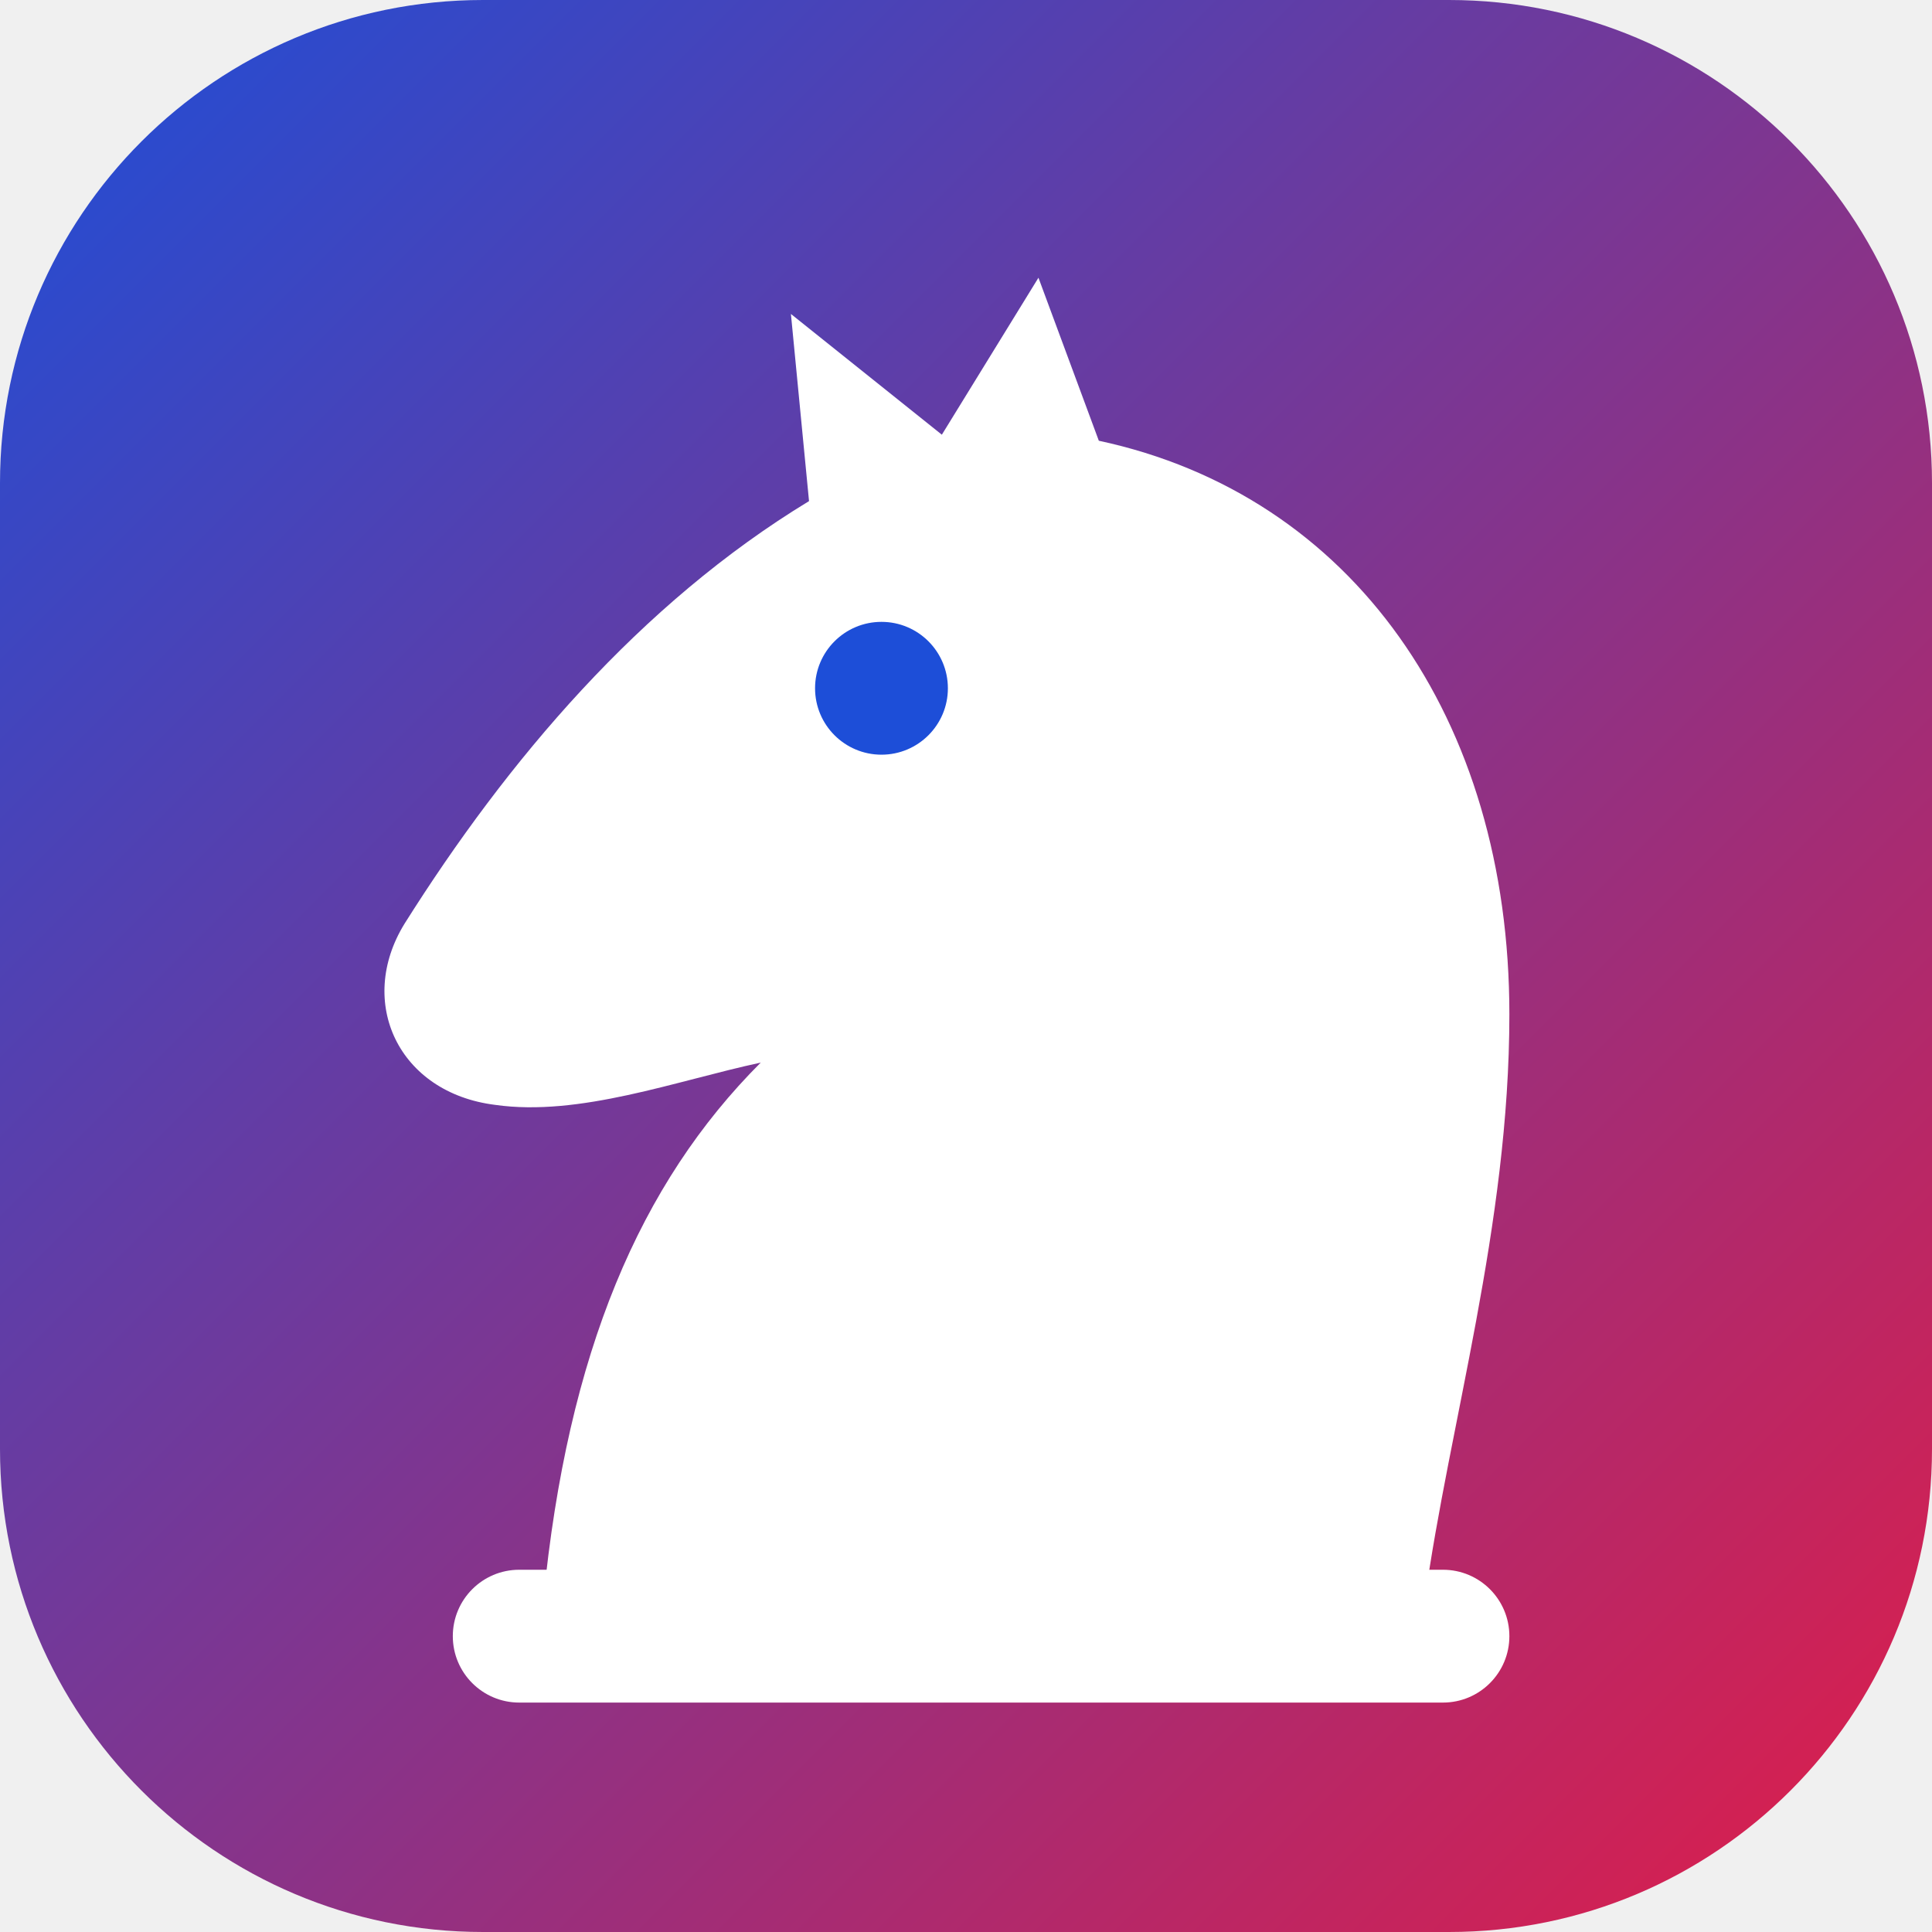
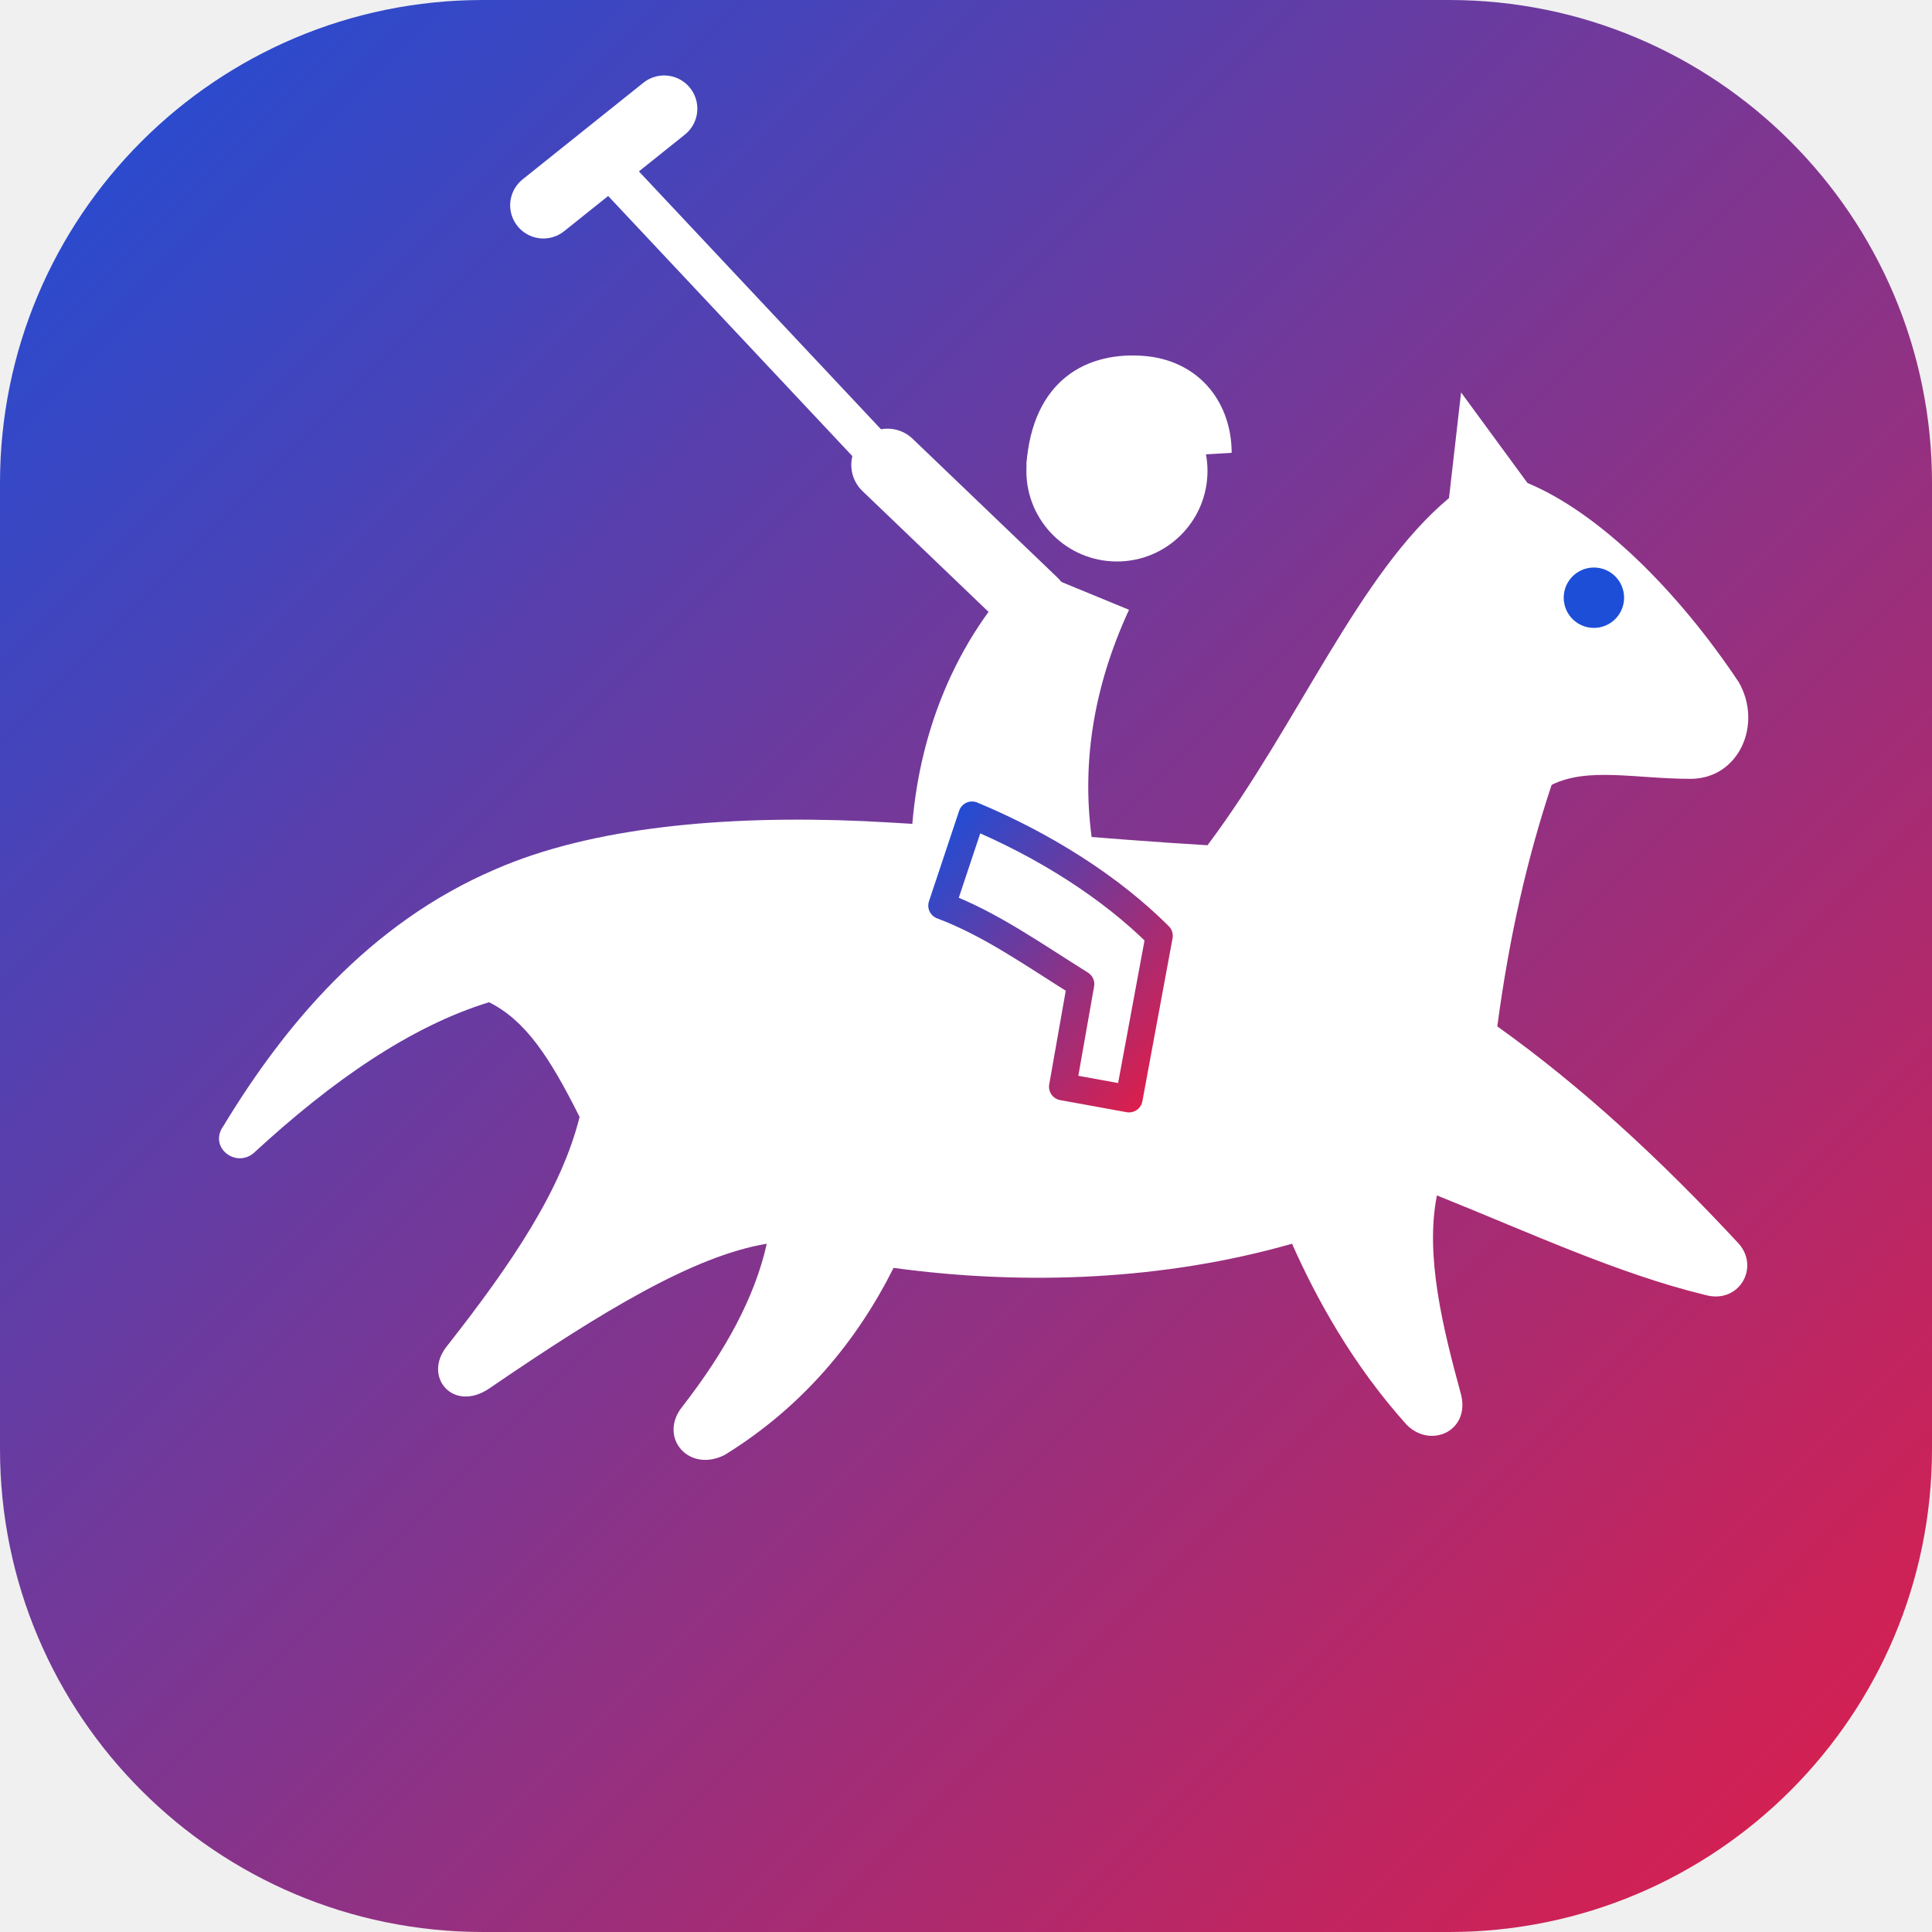
- <svg xmlns="http://www.w3.org/2000/svg" width="32" height="32" viewBox="0 0 32 32">
+ <svg xmlns="http://www.w3.org/2000/svg" width="64" height="64" viewBox="0 0 64 64">
  <defs>
    <linearGradient id="g" x1="0" y1="0" x2="1" y2="1">
      <stop offset="0" stop-color="#1d4ed8" />
      <stop offset="1" stop-color="#e11d48" />
    </linearGradient>
  </defs>
-   <rect width="32" height="32" rx="8" fill="url(#g)" />
-   <path fill="#fff" d="M9 26.5C9.4 22.4 10.6 19.6 12.6 17.6C11.2 17.9 9.6 18.5 8.2 18.3C6.6 18.1 5.9 16.6 6.7 15.3C8.4 12.6 10.6 10 13.4 8.3L13.1 5.2L15.6 7.2L17.2 4.6L18.2 7.3C22.4 8.2 25 11.9 25 16.8C25 20.3 24 23.6 23.6 26.5Z" />
-   <circle cx="14.6" cy="11.4" r="1.1" fill="#1d4ed8" />
-   <rect x="7.5" y="26" width="17.5" height="2.2" rx="1.1" fill="#fff" />
+   <rect width="64" height="64" rx="16" fill="url(#g)" />
+   <g fill="#fff">
+     <path d="M40 28C43 24 45 19 48 16.5L48.4 13L50.6 16C53 17 55.6 19.6 57.6 22.6C58.4 24 57.6 25.8 56 25.8C54.2 25.8 52.6 25.4 51.4 26C50.6 28.4 50 31 49.6 34C52.4 36 55 38.4 57.6 41.2C58.3 42 57.6 43.2 56.5 42.9C53.6 42.2 50.6 40.8 47.6 39.6C47.2 41.6 47.8 44 48.4 46.2C48.7 47.4 47.4 48 46.6 47.2C44.8 45.2 43.6 43 42.8 41.2C38.6 42.4 34 42.6 29.6 42C28.4 44.4 26.6 46.6 24 48.2C22.8 48.8 21.8 47.6 22.6 46.6C24 44.8 25 43 25.4 41.2C23 41.6 20 43.4 16.2 46C15 46.8 14 45.6 14.8 44.6C17 41.8 18.6 39.4 19.2 37C18.2 35 17.4 33.8 16.2 33.2C13.6 34 11 35.8 8.4 38.2C7.8 38.7 6.9 38 7.4 37.3C9.4 34 12.2 30.6 16.4 28.8C19.6 27.4 24 27 28.6 27.2C32.6 27.4 36.6 27.8 40 28Z" />
+     <path d="M30.2 27.6C30.4 24.4 31.6 21.2 34 18.8L37.4 20.2C36.2 22.8 35.8 25.4 36.2 28Z" />
+     <path d="M32.2 27C34.6 28 36.8 29.4 38.4 31L37.4 36.4L35.2 36L35.8 32.6C34.2 31.6 32.8 30.6 31.2 30Z" stroke="url(#g)" stroke-width=".9" stroke-linejoin="round" />
+     <circle cx="37" cy="15.6" r="3" />
+     <path d="M34 15.4C34.2 12.6 36 11.6 38 11.8C39.8 12 40.8 13.4 40.8 15Z" />
+   </g>
+   <g stroke="#fff" stroke-linecap="round">
+     <path d="M34.2 20L29.4 15.4" stroke-width="2.4" />
+     <path d="M29.4 15.4L20.2 5.6" stroke-width="1.3" />
+     <path d="M18 6.8L22 3.6" stroke-width="2.2" />
+   </g>
+   <circle cx="52.8" cy="19.8" r="1" fill="#1d4ed8" />
</svg>
